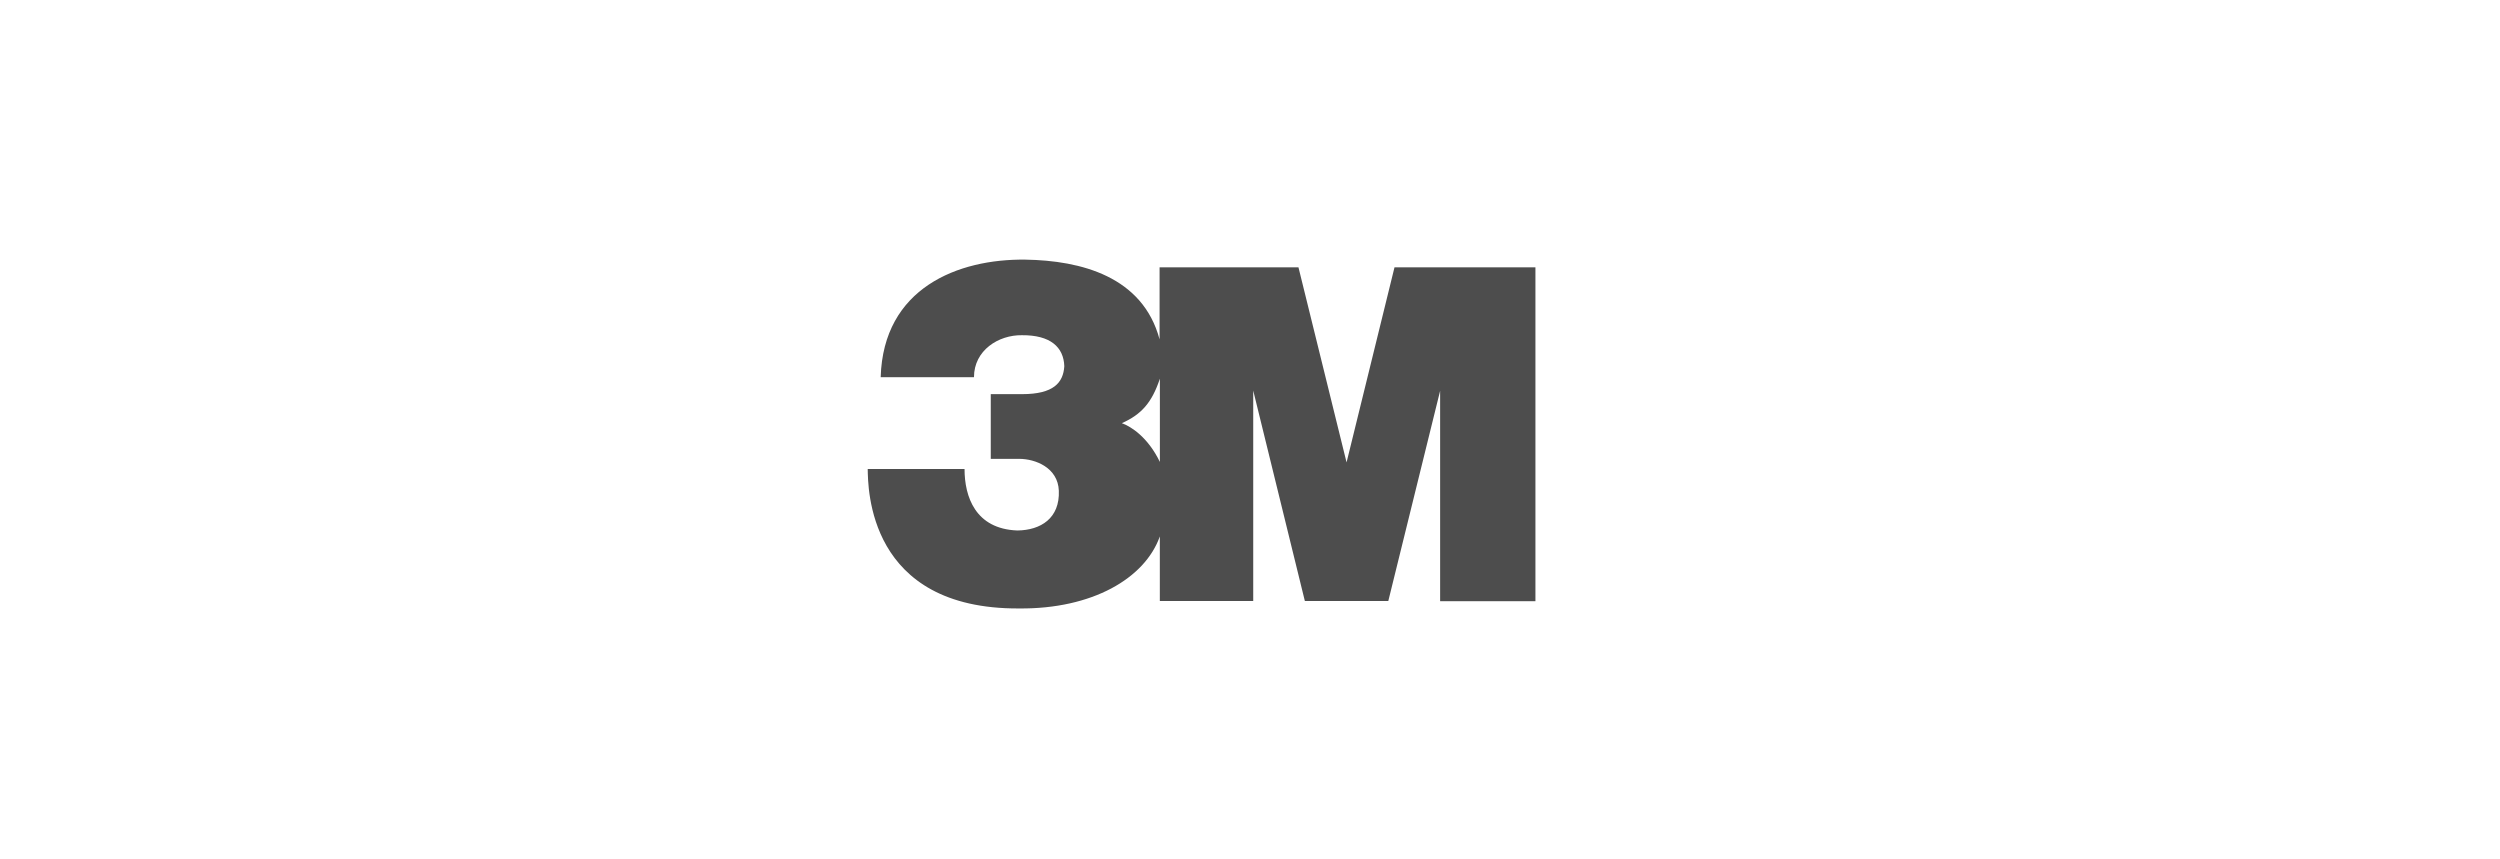
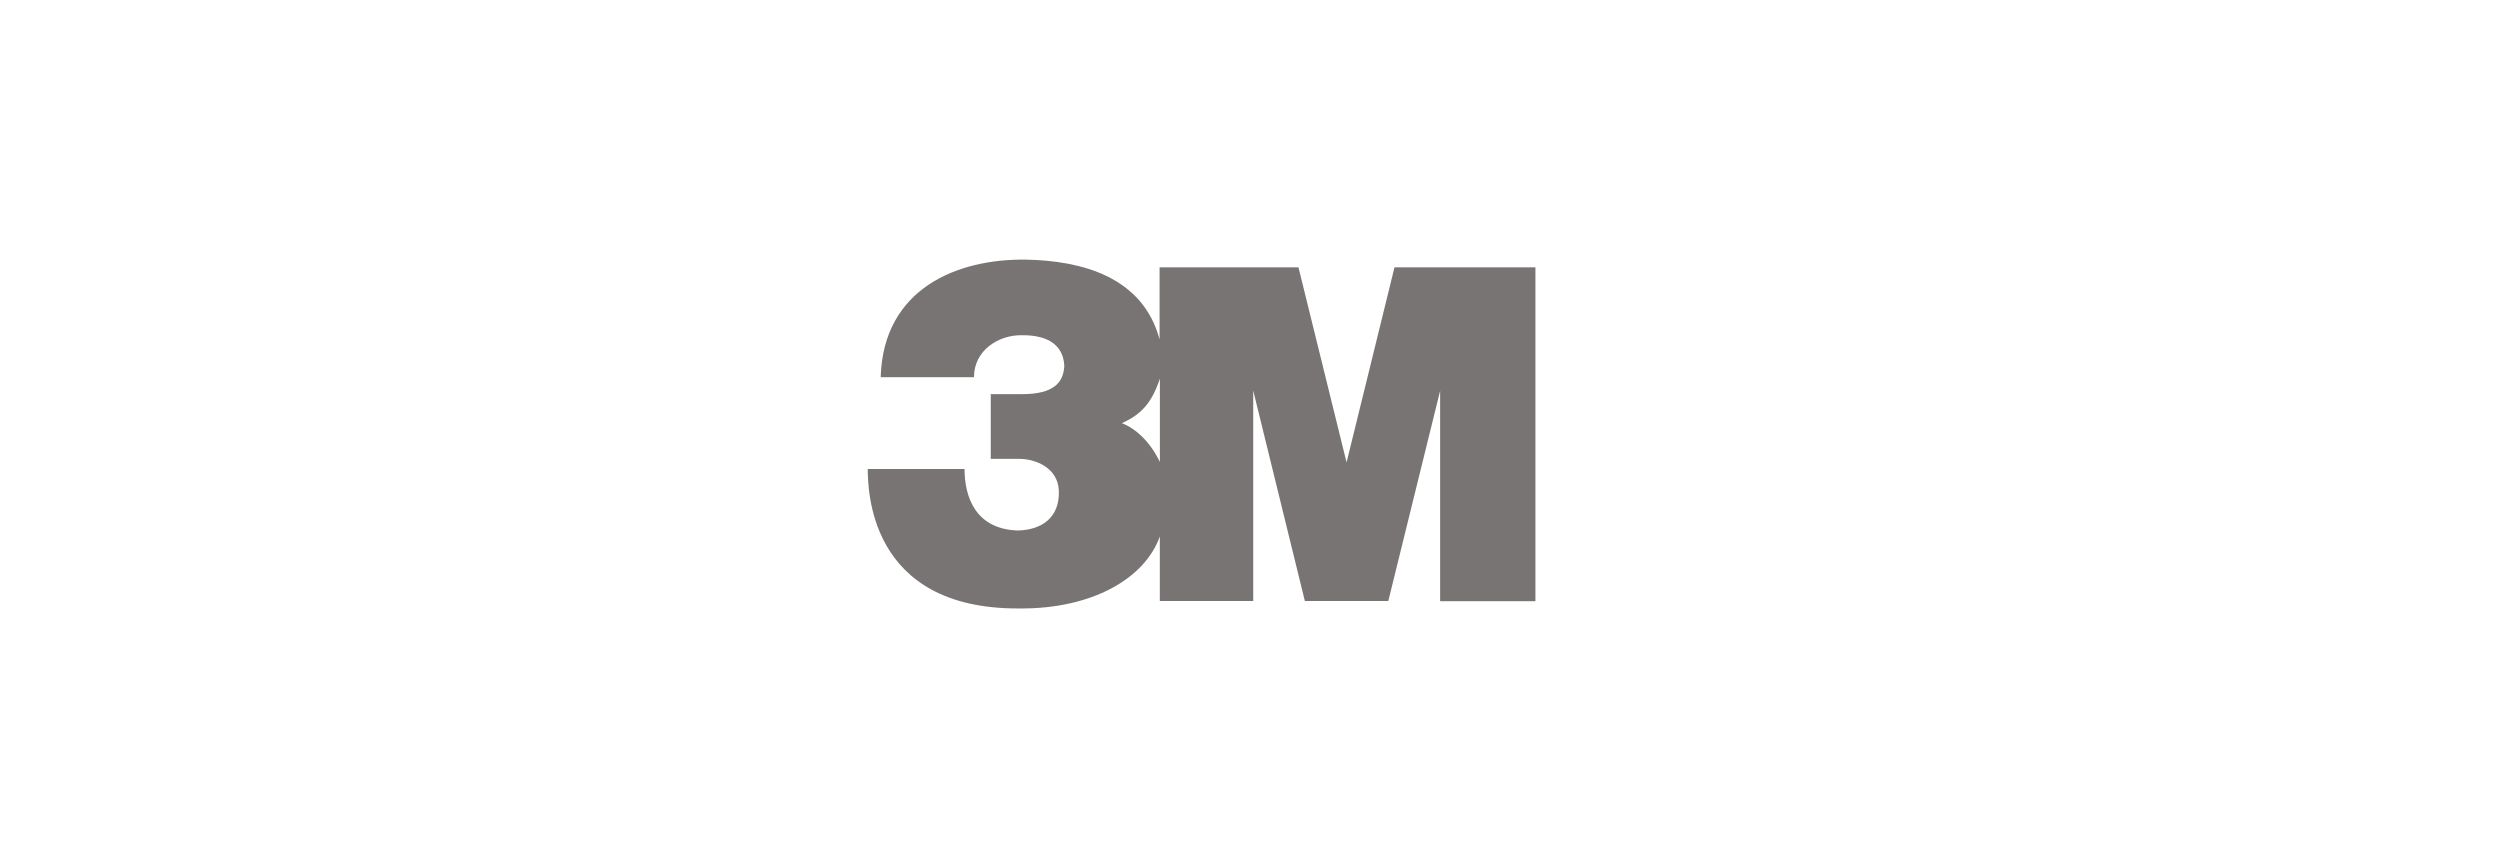
<svg xmlns="http://www.w3.org/2000/svg" version="1.1" id="Layer_1" x="0px" y="0px" width="326px" height="112px" viewBox="0 0 326 112" enable-background="new 0 0 326 112" xml:space="preserve">
-   <rect id="background" opacity="0" fill="#4D4D4D" width="326" height="112" />
-   <path id="path3356" fill="#4D4D4D" d="M181.843,34.861l-6.251,25.435l-6.272-25.435h-18.111v9.393  c-2.201-8.219-10.274-10.28-17.488-10.398c-8.795-0.116-18.541,3.696-18.88,15.328h12.166c0-3.511,3.214-5.522,6.25-5.472  c3.728-0.031,5.442,1.56,5.528,4.038c-0.128,2.149-1.396,3.646-5.497,3.646h-4.092v8.439h3.714c2.11,0,5.046,1.149,5.162,4.154  c0.142,3.582-2.349,5.154-5.414,5.186c-5.469-0.204-6.882-4.405-6.882-8.021h-12.627c0.053,2.436-0.027,18.305,19.764,18.189  c9.481,0.084,16.381-3.9,18.328-9.394v8.422h12.179V50.928l6.733,27.443h10.881l6.759-27.412v27.435h12.427V34.861H181.843z   M151.248,60.237c-1.551-3.208-3.734-4.612-4.961-5.056c2.578-1.146,3.928-2.703,4.961-5.802V60.237z" />
+   <rect id="background" opacity="0" fill="#787473" width="326" height="112" />
+   <path id="path3356" fill="#787473" d="M181.843,34.861l-6.251,25.435l-6.272-25.435h-18.111v9.393  c-2.201-8.219-10.274-10.28-17.488-10.398c-8.795-0.116-18.541,3.696-18.88,15.328h12.166c0-3.511,3.214-5.522,6.25-5.472  c3.728-0.031,5.442,1.56,5.528,4.038c-0.128,2.149-1.396,3.646-5.497,3.646h-4.092v8.439h3.714c2.11,0,5.046,1.149,5.162,4.154  c0.142,3.582-2.349,5.154-5.414,5.186c-5.469-0.204-6.882-4.405-6.882-8.021h-12.627c0.053,2.436-0.027,18.305,19.764,18.189  c9.481,0.084,16.381-3.9,18.328-9.394v8.422h12.179V50.928l6.733,27.443h10.881l6.759-27.412v27.435h12.427V34.861H181.843z   M151.248,60.237c-1.551-3.208-3.734-4.612-4.961-5.056c2.578-1.146,3.928-2.703,4.961-5.802V60.237z" />
</svg>
